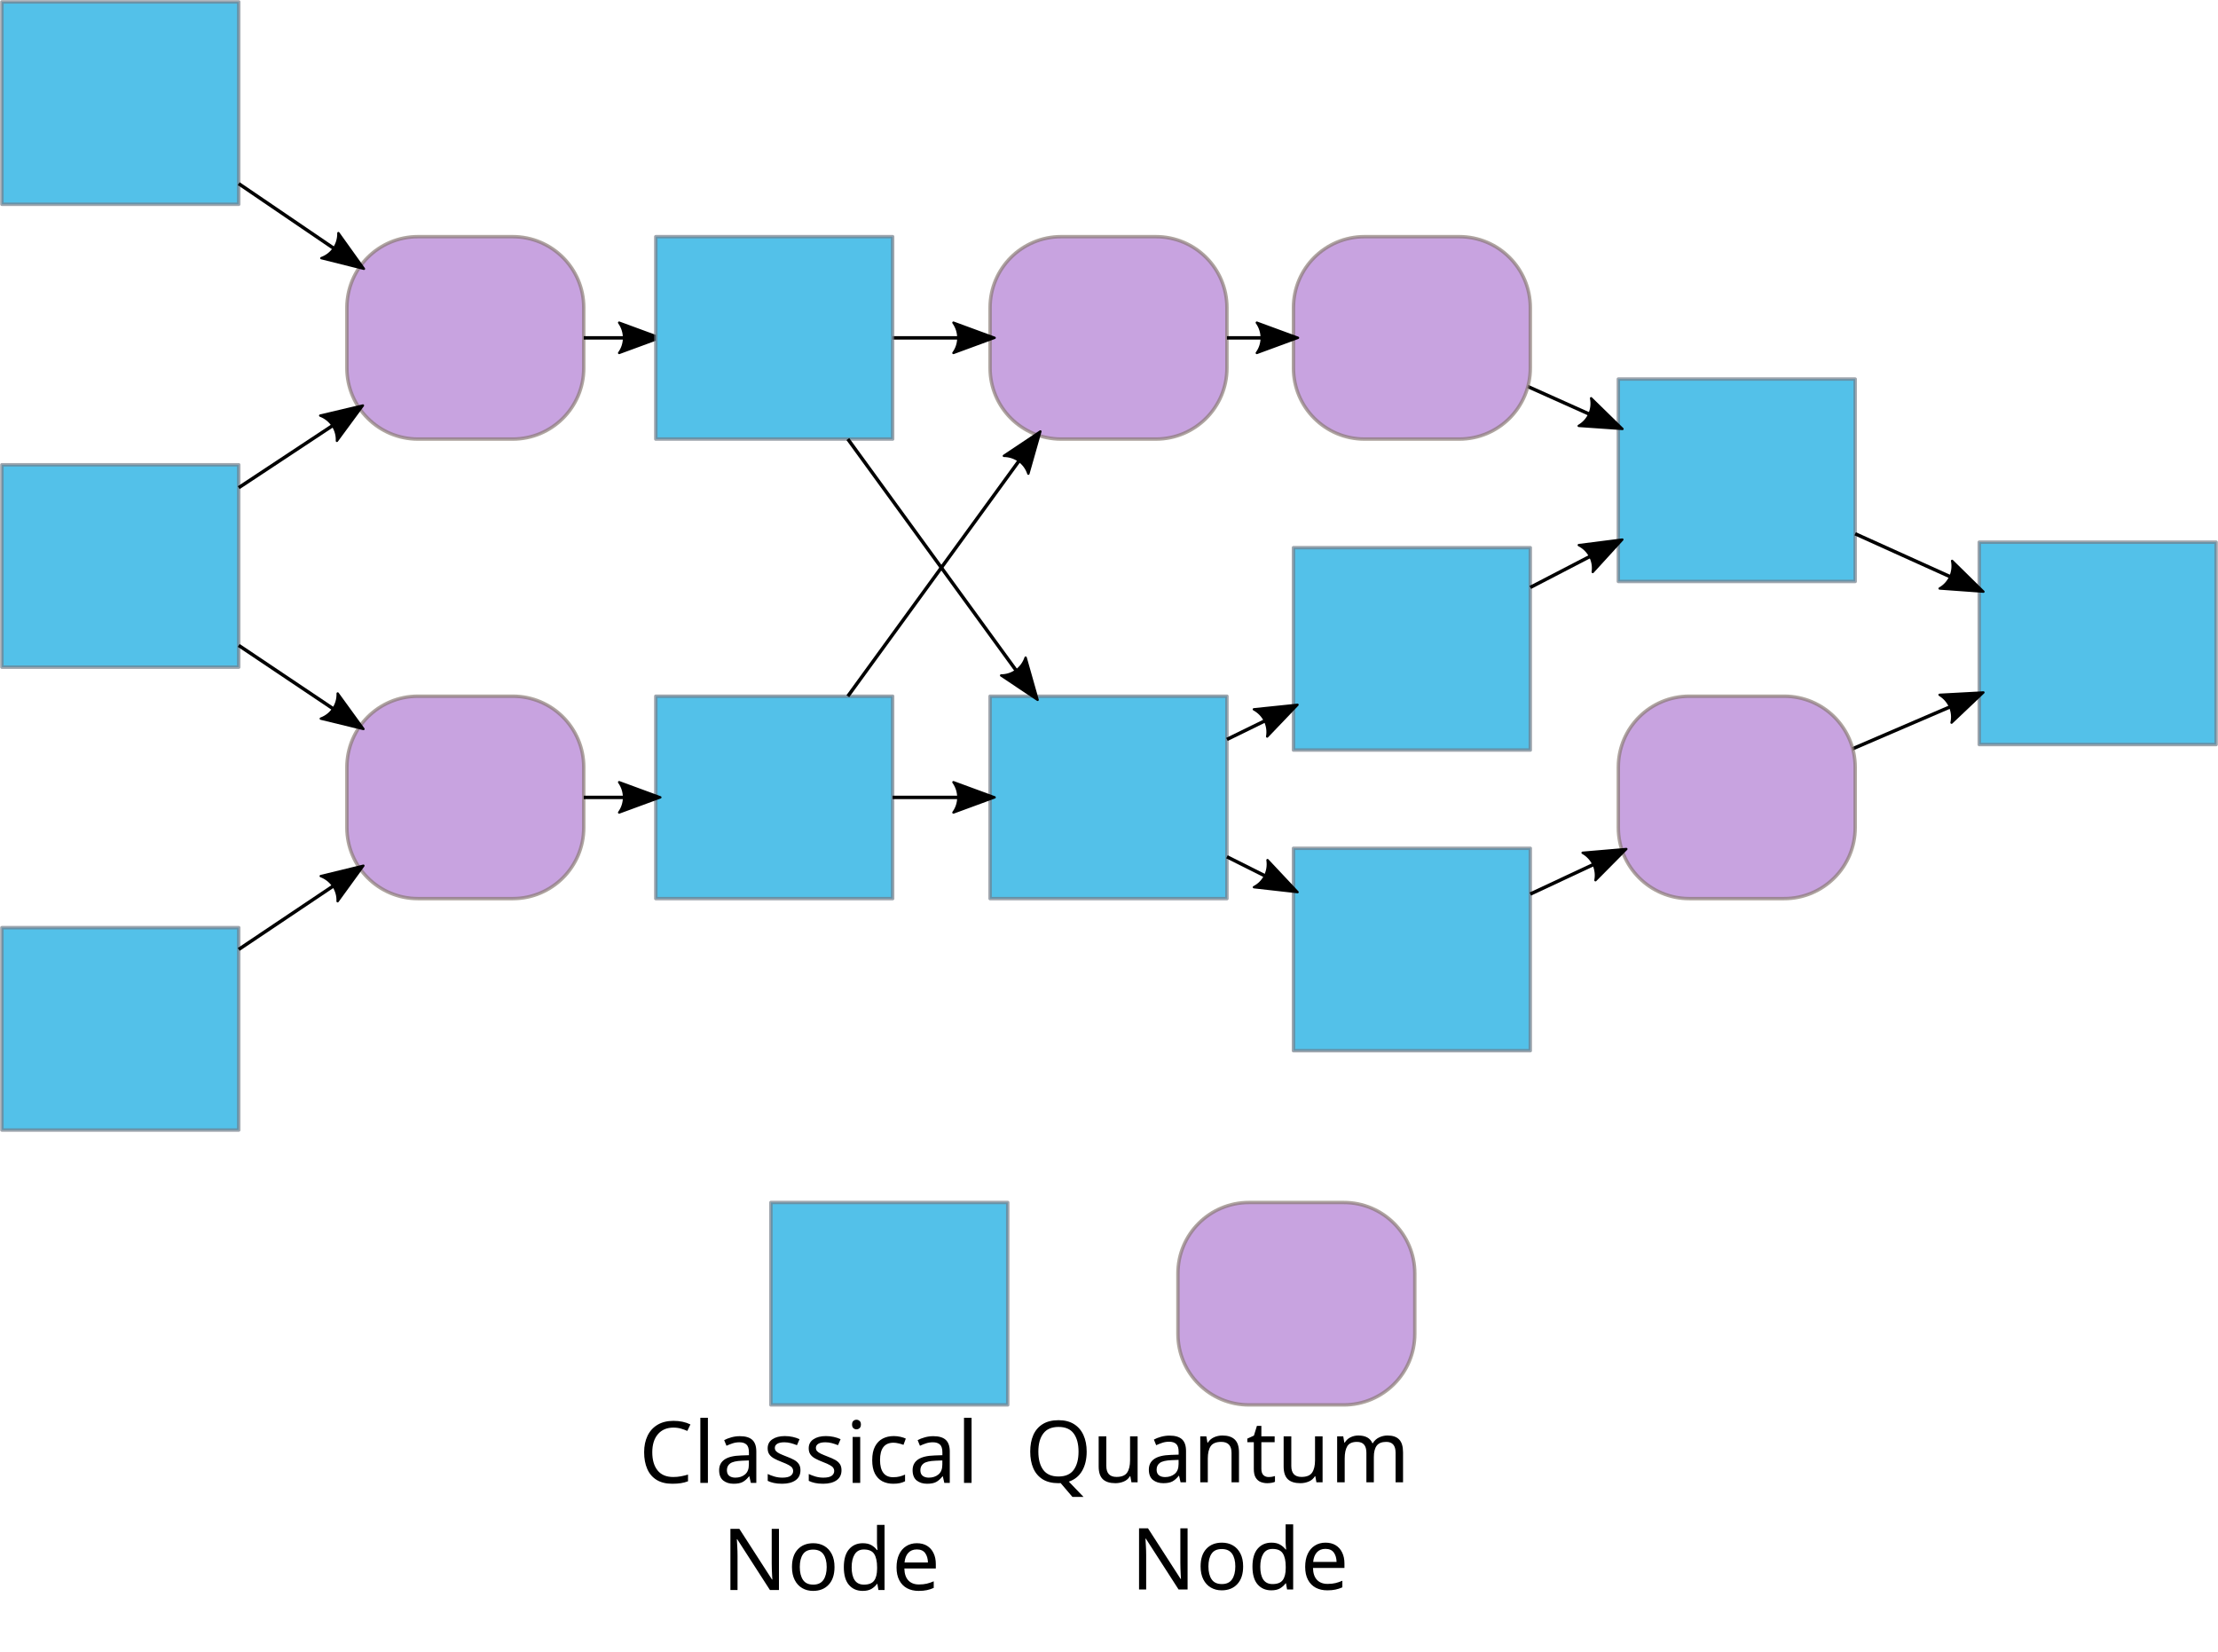
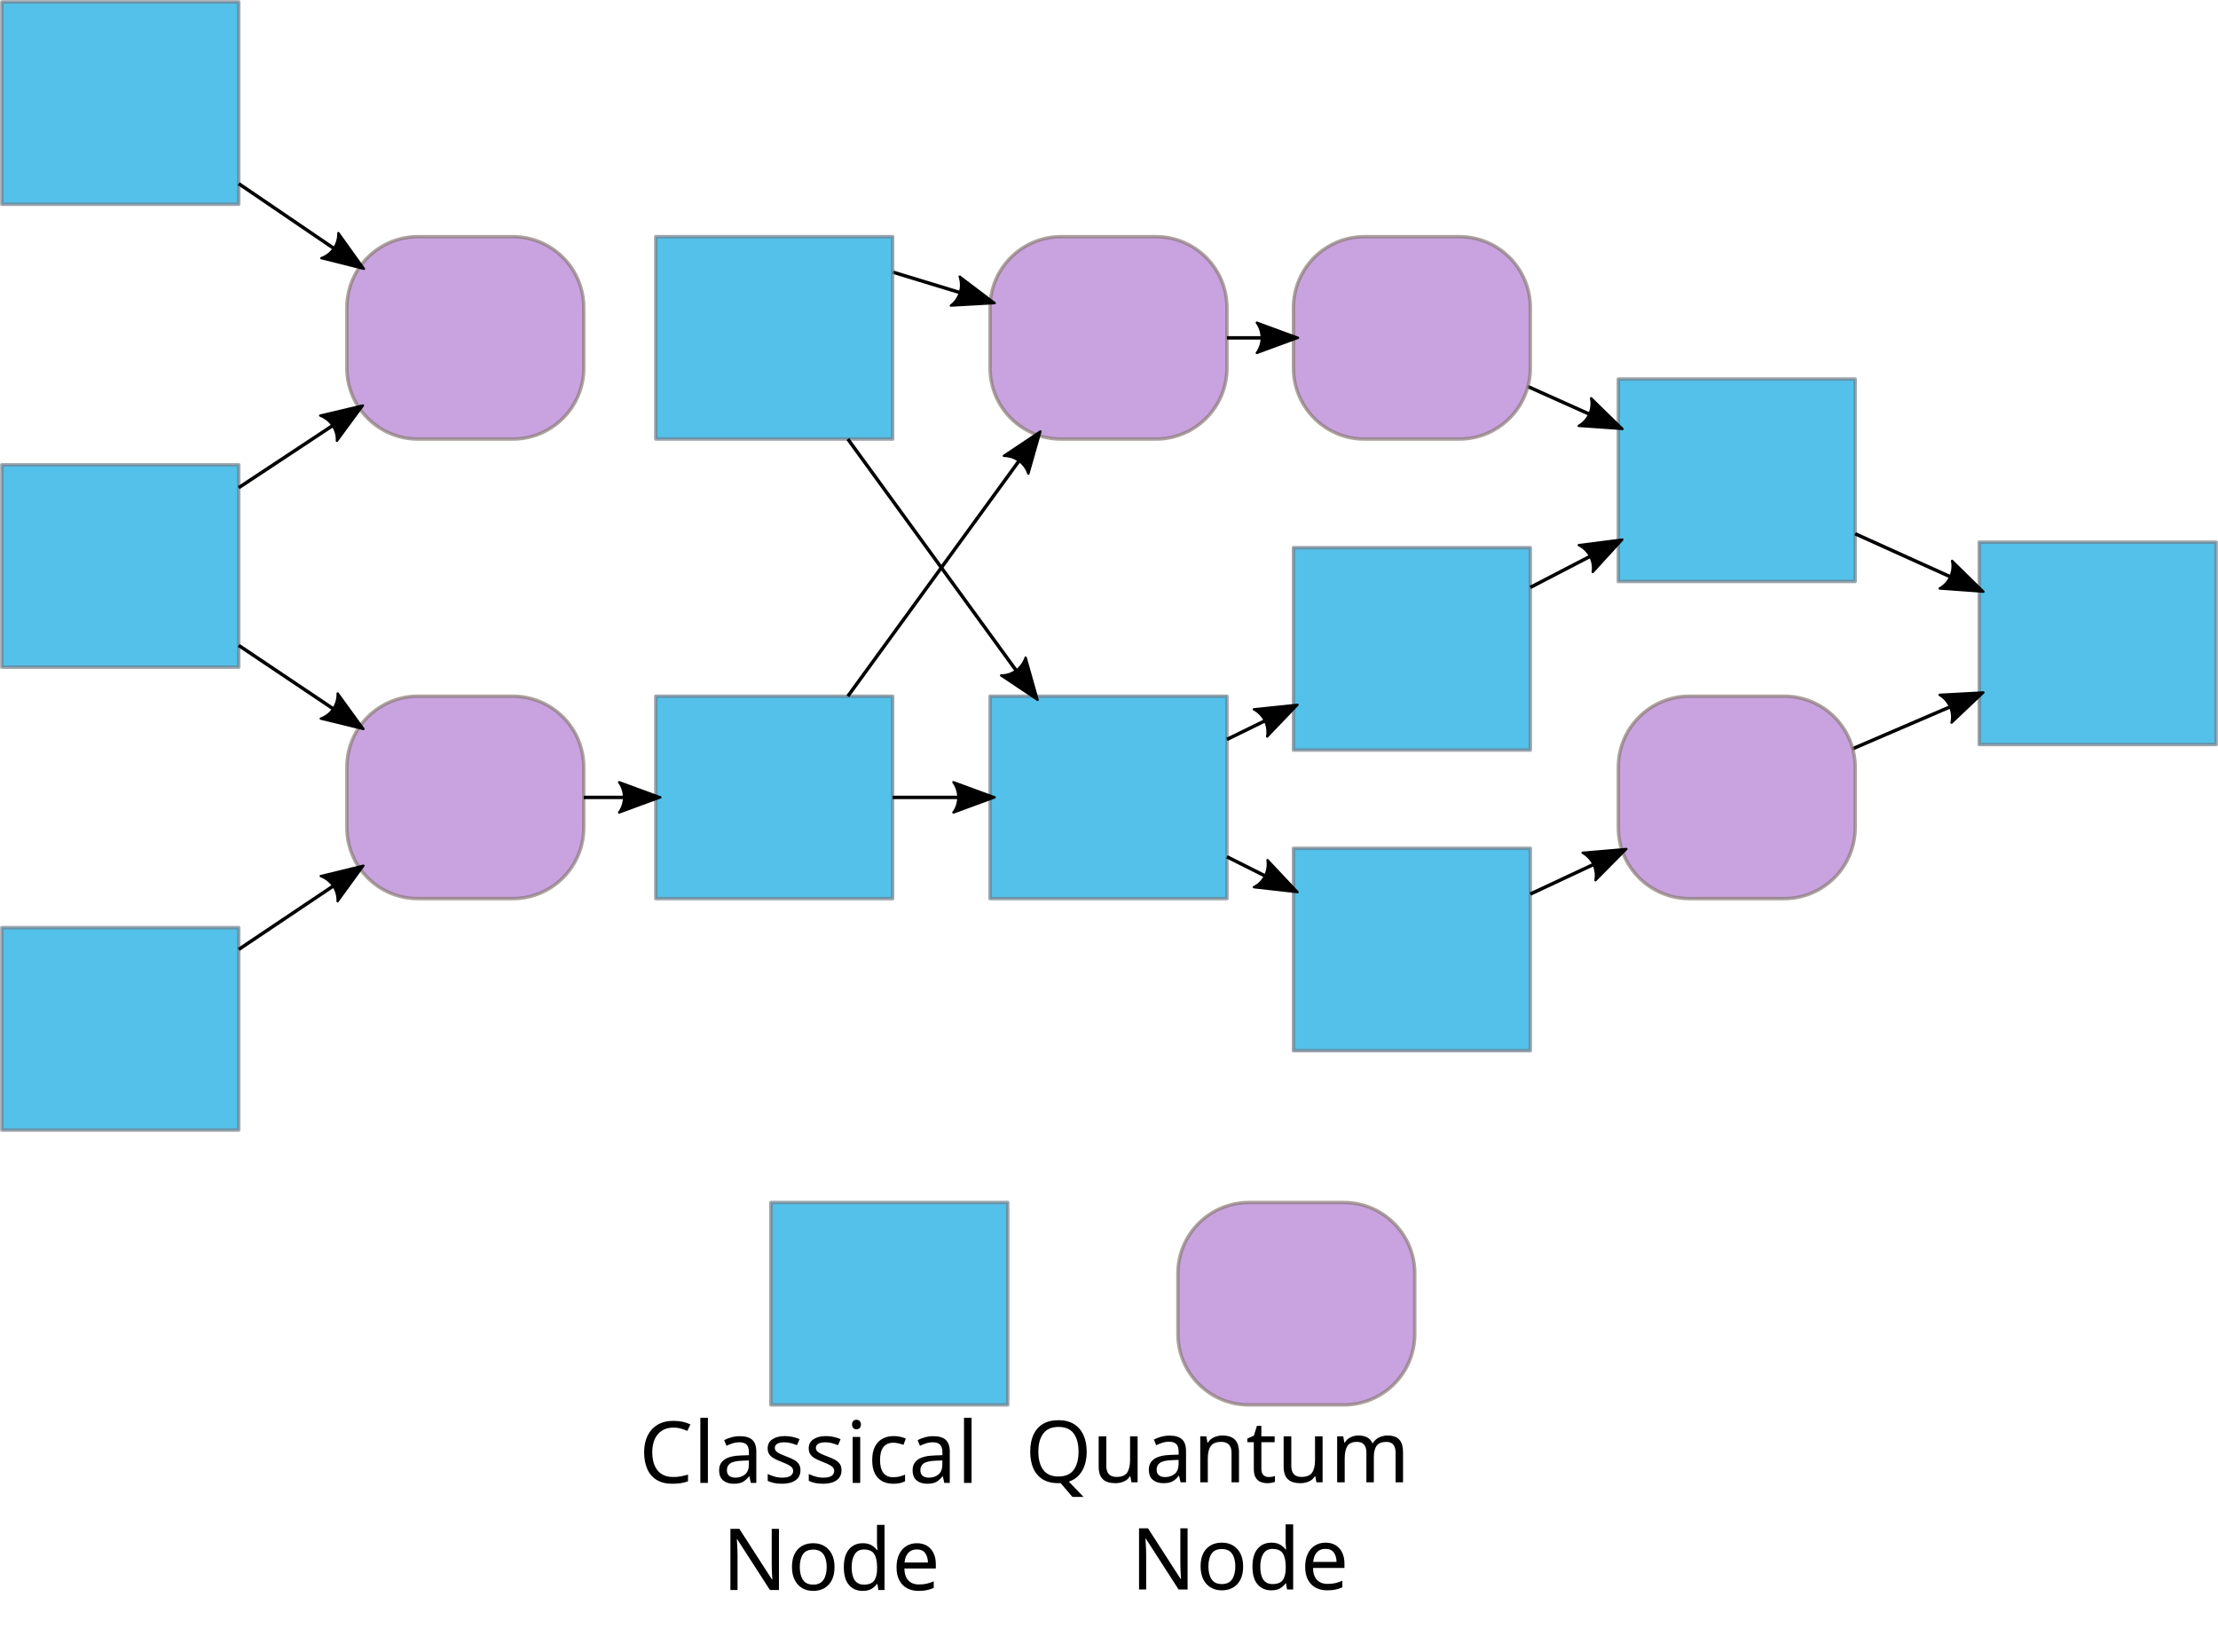
<svg xmlns="http://www.w3.org/2000/svg" width="182.568mm" height="135.941mm" viewBox="0 0 646.893 481.682" id="svg2" version="1.1">
  <defs id="defs4">
    <marker orient="auto" refY="0.0" refX="0.0" id="marker36442" style="overflow:visible;">
      <path id="path36444" style="fill-rule:evenodd;stroke-width:0.625;stroke-linejoin:round;stroke:#000000;stroke-opacity:1;fill:#000000;fill-opacity:1" d="M 8.719,4.034 L -2.207,0.016 L 8.719,-4.002 C 6.973,-1.63 6.983,1.616 8.719,4.034 z " transform="scale(1.1) rotate(180) translate(1,0)" />
    </marker>
    <marker orient="auto" refY="0.0" refX="0.0" id="marker35880" style="overflow:visible;">
      <path id="path35882" style="fill-rule:evenodd;stroke-width:0.625;stroke-linejoin:round;stroke:#000000;stroke-opacity:1;fill:#000000;fill-opacity:1" d="M 8.719,4.034 L -2.207,0.016 L 8.719,-4.002 C 6.973,-1.63 6.983,1.616 8.719,4.034 z " transform="scale(1.1) rotate(180) translate(1,0)" />
    </marker>
    <marker style="overflow:visible;" id="marker35312" refX="0.0" refY="0.0" orient="auto">
      <path transform="scale(1.1) rotate(180) translate(1,0)" d="M 8.719,4.034 L -2.207,0.016 L 8.719,-4.002 C 6.973,-1.63 6.983,1.616 8.719,4.034 z " style="fill-rule:evenodd;stroke-width:0.625;stroke-linejoin:round;stroke:#000000;stroke-opacity:1;fill:#000000;fill-opacity:1" id="path35314" />
    </marker>
    <marker style="overflow:visible;" id="marker34762" refX="0.0" refY="0.0" orient="auto">
      <path transform="scale(1.1) rotate(180) translate(1,0)" d="M 8.719,4.034 L -2.207,0.016 L 8.719,-4.002 C 6.973,-1.63 6.983,1.616 8.719,4.034 z " style="fill-rule:evenodd;stroke-width:0.625;stroke-linejoin:round;stroke:#000000;stroke-opacity:1;fill:#000000;fill-opacity:1" id="path34764" />
    </marker>
    <marker style="overflow:visible;" id="marker34218" refX="0.0" refY="0.0" orient="auto">
      <path transform="scale(1.1) rotate(180) translate(1,0)" d="M 8.719,4.034 L -2.207,0.016 L 8.719,-4.002 C 6.973,-1.63 6.983,1.616 8.719,4.034 z " style="fill-rule:evenodd;stroke-width:0.625;stroke-linejoin:round;stroke:#000000;stroke-opacity:1;fill:#000000;fill-opacity:1" id="path34220" />
    </marker>
    <marker style="overflow:visible;" id="marker33680" refX="0.0" refY="0.0" orient="auto">
      <path transform="scale(1.1) rotate(180) translate(1,0)" d="M 8.719,4.034 L -2.207,0.016 L 8.719,-4.002 C 6.973,-1.63 6.983,1.616 8.719,4.034 z " style="fill-rule:evenodd;stroke-width:0.625;stroke-linejoin:round;stroke:#000000;stroke-opacity:1;fill:#000000;fill-opacity:1" id="path33682" />
    </marker>
    <marker style="overflow:visible;" id="marker33148" refX="0.0" refY="0.0" orient="auto">
      <path transform="scale(1.1) rotate(180) translate(1,0)" d="M 8.719,4.034 L -2.207,0.016 L 8.719,-4.002 C 6.973,-1.63 6.983,1.616 8.719,4.034 z " style="fill-rule:evenodd;stroke-width:0.625;stroke-linejoin:round;stroke:#000000;stroke-opacity:1;fill:#000000;fill-opacity:1" id="path33150" />
    </marker>
    <marker style="overflow:visible;" id="marker32622" refX="0.0" refY="0.0" orient="auto">
      <path transform="scale(1.1) rotate(180) translate(1,0)" d="M 8.719,4.034 L -2.207,0.016 L 8.719,-4.002 C 6.973,-1.63 6.983,1.616 8.719,4.034 z " style="fill-rule:evenodd;stroke-width:0.625;stroke-linejoin:round;stroke:#000000;stroke-opacity:1;fill:#000000;fill-opacity:1" id="path32624" />
    </marker>
    <marker style="overflow:visible;" id="marker32102" refX="0.0" refY="0.0" orient="auto">
      <path transform="scale(1.1) rotate(180) translate(1,0)" d="M 8.719,4.034 L -2.207,0.016 L 8.719,-4.002 C 6.973,-1.63 6.983,1.616 8.719,4.034 z " style="fill-rule:evenodd;stroke-width:0.625;stroke-linejoin:round;stroke:#000000;stroke-opacity:1;fill:#000000;fill-opacity:1" id="path32104" />
    </marker>
    <marker style="overflow:visible;" id="marker31588" refX="0.0" refY="0.0" orient="auto">
      <path transform="scale(1.1) rotate(180) translate(1,0)" d="M 8.719,4.034 L -2.207,0.016 L 8.719,-4.002 C 6.973,-1.63 6.983,1.616 8.719,4.034 z " style="fill-rule:evenodd;stroke-width:0.625;stroke-linejoin:round;stroke:#000000;stroke-opacity:1;fill:#000000;fill-opacity:1" id="path31590" />
    </marker>
    <marker style="overflow:visible;" id="marker31080" refX="0.0" refY="0.0" orient="auto">
      <path transform="scale(1.1) rotate(180) translate(1,0)" d="M 8.719,4.034 L -2.207,0.016 L 8.719,-4.002 C 6.973,-1.63 6.983,1.616 8.719,4.034 z " style="fill-rule:evenodd;stroke-width:0.625;stroke-linejoin:round;stroke:#000000;stroke-opacity:1;fill:#000000;fill-opacity:1" id="path31082" />
    </marker>
    <marker style="overflow:visible;" id="marker30578" refX="0.0" refY="0.0" orient="auto">
      <path transform="scale(1.1) rotate(180) translate(1,0)" d="M 8.719,4.034 L -2.207,0.016 L 8.719,-4.002 C 6.973,-1.63 6.983,1.616 8.719,4.034 z " style="fill-rule:evenodd;stroke-width:0.625;stroke-linejoin:round;stroke:#000000;stroke-opacity:1;fill:#000000;fill-opacity:1" id="path30580" />
    </marker>
    <marker style="overflow:visible;" id="marker30568" refX="0.0" refY="0.0" orient="auto">
      <path transform="scale(1.1) rotate(180) translate(1,0)" d="M 8.719,4.034 L -2.207,0.016 L 8.719,-4.002 C 6.973,-1.63 6.983,1.616 8.719,4.034 z " style="fill-rule:evenodd;stroke-width:0.625;stroke-linejoin:round;stroke:#000000;stroke-opacity:1;fill:#000000;fill-opacity:1" id="path30570" />
    </marker>
    <marker style="overflow:visible;" id="marker30072" refX="0.0" refY="0.0" orient="auto">
      <path transform="scale(1.1) rotate(180) translate(1,0)" d="M 8.719,4.034 L -2.207,0.016 L 8.719,-4.002 C 6.973,-1.63 6.983,1.616 8.719,4.034 z " style="fill-rule:evenodd;stroke-width:0.625;stroke-linejoin:round;stroke:#000000;stroke-opacity:1;fill:#000000;fill-opacity:1" id="path30074" />
    </marker>
    <marker style="overflow:visible;" id="marker29582" refX="0.0" refY="0.0" orient="auto">
      <path transform="scale(1.1) rotate(180) translate(1,0)" d="M 8.719,4.034 L -2.207,0.016 L 8.719,-4.002 C 6.973,-1.63 6.983,1.616 8.719,4.034 z " style="fill-rule:evenodd;stroke-width:0.625;stroke-linejoin:round;stroke:#000000;stroke-opacity:1;fill:#000000;fill-opacity:1" id="path29584" />
    </marker>
    <marker style="overflow:visible;" id="marker29572" refX="0.0" refY="0.0" orient="auto">
      <path transform="scale(1.1) rotate(180) translate(1,0)" d="M 8.719,4.034 L -2.207,0.016 L 8.719,-4.002 C 6.973,-1.63 6.983,1.616 8.719,4.034 z " style="fill-rule:evenodd;stroke-width:0.625;stroke-linejoin:round;stroke:#000000;stroke-opacity:1;fill:#000000;fill-opacity:1" id="path29574" />
    </marker>
    <marker orient="auto" refY="0.0" refX="0.0" id="Arrow2Lend" style="overflow:visible;">
      <path id="path4421" style="fill-rule:evenodd;stroke-width:0.625;stroke-linejoin:round;stroke:#000000;stroke-opacity:1;fill:#000000;fill-opacity:1" d="M 8.719,4.034 L -2.207,0.016 L 8.719,-4.002 C 6.973,-1.63 6.983,1.616 8.719,4.034 z " transform="scale(1.1) rotate(180) translate(1,0)" />
    </marker>
    <marker orient="auto" refY="0" refX="0" id="marker28072" style="overflow:visible">
      <path id="path28074" d="M 0,0 5,-5 -12.5,0 5,5 0,0 Z" style="fill:#000000;fill-opacity:1;fill-rule:evenodd;stroke:#000000;stroke-width:1pt;stroke-opacity:1" transform="matrix(-0.4,0,0,-0.4,-4,0)" />
    </marker>
    <marker orient="auto" refY="0" refX="0" id="marker27546" style="overflow:visible">
      <path id="path27548" d="M 0,0 5,-5 -12.5,0 5,5 0,0 Z" style="fill:#000000;fill-opacity:1;fill-rule:evenodd;stroke:#000000;stroke-width:1pt;stroke-opacity:1" transform="matrix(-0.4,0,0,-0.4,-4,0)" />
    </marker>
    <marker orient="auto" refY="0" refX="0" id="marker27074" style="overflow:visible">
      <path id="path27076" d="M 0,0 5,-5 -12.5,0 5,5 0,0 Z" style="fill:#000000;fill-opacity:1;fill-rule:evenodd;stroke:#000000;stroke-width:1pt;stroke-opacity:1" transform="matrix(-0.4,0,0,-0.4,-4,0)" />
    </marker>
    <marker orient="auto" refY="0" refX="0" id="marker26608" style="overflow:visible">
      <path id="path26610" d="M 0,0 5,-5 -12.5,0 5,5 0,0 Z" style="fill:#000000;fill-opacity:1;fill-rule:evenodd;stroke:#000000;stroke-width:1pt;stroke-opacity:1" transform="matrix(-0.4,0,0,-0.4,-4,0)" />
    </marker>
    <marker orient="auto" refY="0" refX="0" id="marker26148" style="overflow:visible">
      <path id="path26150" d="M 0,0 5,-5 -12.5,0 5,5 0,0 Z" style="fill:#000000;fill-opacity:1;fill-rule:evenodd;stroke:#000000;stroke-width:1pt;stroke-opacity:1" transform="matrix(-0.4,0,0,-0.4,-4,0)" />
    </marker>
    <marker orient="auto" refY="0" refX="0" id="marker25694" style="overflow:visible">
      <path id="path25696" d="M 0,0 5,-5 -12.5,0 5,5 0,0 Z" style="fill:#000000;fill-opacity:1;fill-rule:evenodd;stroke:#000000;stroke-width:1pt;stroke-opacity:1" transform="matrix(-0.4,0,0,-0.4,-4,0)" />
    </marker>
    <marker orient="auto" refY="0" refX="0" id="marker25246" style="overflow:visible">
      <path id="path25248" d="M 0,0 5,-5 -12.5,0 5,5 0,0 Z" style="fill:#000000;fill-opacity:1;fill-rule:evenodd;stroke:#000000;stroke-width:1pt;stroke-opacity:1" transform="matrix(-0.4,0,0,-0.4,-4,0)" />
    </marker>
    <marker orient="auto" refY="0" refX="0" id="marker24804" style="overflow:visible">
      <path id="path24806" d="M 0,0 5,-5 -12.5,0 5,5 0,0 Z" style="fill:#000000;fill-opacity:1;fill-rule:evenodd;stroke:#000000;stroke-width:1pt;stroke-opacity:1" transform="matrix(-0.4,0,0,-0.4,-4,0)" />
    </marker>
    <marker orient="auto" refY="0" refX="0" id="marker24368" style="overflow:visible">
      <path id="path24370" d="M 0,0 5,-5 -12.5,0 5,5 0,0 Z" style="fill:#000000;fill-opacity:1;fill-rule:evenodd;stroke:#000000;stroke-width:1pt;stroke-opacity:1" transform="matrix(-0.4,0,0,-0.4,-4,0)" />
    </marker>
    <marker orient="auto" refY="0" refX="0" id="marker23938" style="overflow:visible">
      <path id="path23940" d="M 0,0 5,-5 -12.5,0 5,5 0,0 Z" style="fill:#000000;fill-opacity:1;fill-rule:evenodd;stroke:#000000;stroke-width:1pt;stroke-opacity:1" transform="matrix(-0.4,0,0,-0.4,-4,0)" />
    </marker>
    <marker orient="auto" refY="0" refX="0" id="marker23514" style="overflow:visible">
      <path id="path23516" d="M 0,0 5,-5 -12.5,0 5,5 0,0 Z" style="fill:#000000;fill-opacity:1;fill-rule:evenodd;stroke:#000000;stroke-width:1pt;stroke-opacity:1" transform="matrix(-0.4,0,0,-0.4,-4,0)" />
    </marker>
    <marker orient="auto" refY="0" refX="0" id="marker19608" style="overflow:visible">
      <path id="path19610" d="M 0,0 5,-5 -12.5,0 5,5 0,0 Z" style="fill:#000000;fill-opacity:1;fill-rule:evenodd;stroke:#000000;stroke-width:1pt;stroke-opacity:1" transform="matrix(-0.4,0,0,-0.4,-4,0)" />
    </marker>
    <marker style="overflow:visible" id="marker18782" refX="0" refY="0" orient="auto">
      <path transform="matrix(-0.4,0,0,-0.4,-4,0)" style="fill:#000000;fill-opacity:1;fill-rule:evenodd;stroke:#000000;stroke-width:1pt;stroke-opacity:1" d="M 0,0 5,-5 -12.5,0 5,5 0,0 Z" id="path18784" />
    </marker>
    <marker style="overflow:visible" id="marker18388" refX="0" refY="0" orient="auto">
      <path transform="matrix(-0.4,0,0,-0.4,-4,0)" style="fill:#000000;fill-opacity:1;fill-rule:evenodd;stroke:#000000;stroke-width:1pt;stroke-opacity:1" d="M 0,0 5,-5 -12.5,0 5,5 0,0 Z" id="path18390" />
    </marker>
    <marker style="overflow:visible" id="marker18000" refX="0" refY="0" orient="auto">
      <path transform="matrix(-0.4,0,0,-0.4,-4,0)" style="fill:#000000;fill-opacity:1;fill-rule:evenodd;stroke:#000000;stroke-width:1pt;stroke-opacity:1" d="M 0,0 5,-5 -12.5,0 5,5 0,0 Z" id="path18002" />
    </marker>
    <marker style="overflow:visible" id="marker17618" refX="0" refY="0" orient="auto">
      <path transform="matrix(-0.4,0,0,-0.4,-4,0)" style="fill:#000000;fill-opacity:1;fill-rule:evenodd;stroke:#000000;stroke-width:1pt;stroke-opacity:1" d="M 0,0 5,-5 -12.5,0 5,5 0,0 Z" id="path17620" />
    </marker>
    <marker style="overflow:visible" id="marker17242" refX="0" refY="0" orient="auto">
      <path transform="matrix(-0.4,0,0,-0.4,-4,0)" style="fill:#000000;fill-opacity:1;fill-rule:evenodd;stroke:#000000;stroke-width:1pt;stroke-opacity:1" d="M 0,0 5,-5 -12.5,0 5,5 0,0 Z" id="path17244" />
    </marker>
    <marker style="overflow:visible" id="marker16872" refX="0" refY="0" orient="auto">
      <path transform="matrix(-0.4,0,0,-0.4,-4,0)" style="fill:#000000;fill-opacity:1;fill-rule:evenodd;stroke:#000000;stroke-width:1pt;stroke-opacity:1" d="M 0,0 5,-5 -12.5,0 5,5 0,0 Z" id="path16874" />
    </marker>
    <marker style="overflow:visible" id="marker16508" refX="0" refY="0" orient="auto">
      <path transform="matrix(-0.4,0,0,-0.4,-4,0)" style="fill:#000000;fill-opacity:1;fill-rule:evenodd;stroke:#000000;stroke-width:1pt;stroke-opacity:1" d="M 0,0 5,-5 -12.5,0 5,5 0,0 Z" id="path16510" />
    </marker>
    <marker style="overflow:visible" id="marker16150" refX="0" refY="0" orient="auto">
      <path transform="matrix(-0.4,0,0,-0.4,-4,0)" style="fill:#000000;fill-opacity:1;fill-rule:evenodd;stroke:#000000;stroke-width:1pt;stroke-opacity:1" d="M 0,0 5,-5 -12.5,0 5,5 0,0 Z" id="path16152" />
    </marker>
    <marker style="overflow:visible" id="marker15798" refX="0" refY="0" orient="auto">
      <path transform="matrix(-0.4,0,0,-0.4,-4,0)" style="fill:#000000;fill-opacity:1;fill-rule:evenodd;stroke:#000000;stroke-width:1pt;stroke-opacity:1" d="M 0,0 5,-5 -12.5,0 5,5 0,0 Z" id="path15800" />
    </marker>
    <marker style="overflow:visible" id="marker15452" refX="0" refY="0" orient="auto">
      <path transform="matrix(-0.4,0,0,-0.4,-4,0)" style="fill:#000000;fill-opacity:1;fill-rule:evenodd;stroke:#000000;stroke-width:1pt;stroke-opacity:1" d="M 0,0 5,-5 -12.5,0 5,5 0,0 Z" id="path15454" />
    </marker>
    <marker style="overflow:visible" id="marker15112" refX="0" refY="0" orient="auto">
      <path transform="matrix(-0.4,0,0,-0.4,-4,0)" style="fill:#000000;fill-opacity:1;fill-rule:evenodd;stroke:#000000;stroke-width:1pt;stroke-opacity:1" d="M 0,0 5,-5 -12.5,0 5,5 0,0 Z" id="path15114" />
    </marker>
    <marker style="overflow:visible" id="marker14778" refX="0" refY="0" orient="auto">
      <path transform="matrix(-0.4,0,0,-0.4,-4,0)" style="fill:#000000;fill-opacity:1;fill-rule:evenodd;stroke:#000000;stroke-width:1pt;stroke-opacity:1" d="M 0,0 5,-5 -12.5,0 5,5 0,0 Z" id="path14780" />
    </marker>
    <marker style="overflow:visible" id="marker14450" refX="0" refY="0" orient="auto">
      <path transform="matrix(-0.4,0,0,-0.4,-4,0)" style="fill:#000000;fill-opacity:1;fill-rule:evenodd;stroke:#000000;stroke-width:1pt;stroke-opacity:1" d="M 0,0 5,-5 -12.5,0 5,5 0,0 Z" id="path14452" />
    </marker>
    <marker style="overflow:visible" id="marker14128" refX="0" refY="0" orient="auto">
      <path transform="matrix(-0.4,0,0,-0.4,-4,0)" style="fill:#000000;fill-opacity:1;fill-rule:evenodd;stroke:#000000;stroke-width:1pt;stroke-opacity:1" d="M 0,0 5,-5 -12.5,0 5,5 0,0 Z" id="path14130" />
    </marker>
    <marker style="overflow:visible" id="marker13812" refX="0" refY="0" orient="auto">
      <path transform="matrix(-0.4,0,0,-0.4,-4,0)" style="fill:#000000;fill-opacity:1;fill-rule:evenodd;stroke:#000000;stroke-width:1pt;stroke-opacity:1" d="M 0,0 5,-5 -12.5,0 5,5 0,0 Z" id="path13814" />
    </marker>
    <marker style="overflow:visible" id="marker13802" refX="0" refY="0" orient="auto">
      <path transform="matrix(-0.4,0,0,-0.4,-4,0)" style="fill:#000000;fill-opacity:1;fill-rule:evenodd;stroke:#000000;stroke-width:1pt;stroke-opacity:1" d="M 0,0 5,-5 -12.5,0 5,5 0,0 Z" id="path13804" />
    </marker>
    <marker style="overflow:visible" id="marker13178" refX="0" refY="0" orient="auto">
      <path transform="matrix(-1.1,0,0,-1.1,-1.1,0)" d="M 8.719,4.034 -2.207,0.016 8.719,-4.002 c -1.745,2.372 -1.735,5.617 -6e-7,8.035 z" style="fill:#000000;fill-opacity:1;fill-rule:evenodd;stroke:#000000;stroke-width:0.625;stroke-linejoin:round;stroke-opacity:1" id="path13180" />
    </marker>
    <marker style="overflow:visible" id="marker12880" refX="0" refY="0" orient="auto">
      <path transform="matrix(-1.1,0,0,-1.1,-1.1,0)" d="M 8.719,4.034 -2.207,0.016 8.719,-4.002 c -1.745,2.372 -1.735,5.617 -6e-7,8.035 z" style="fill:#000000;fill-opacity:1;fill-rule:evenodd;stroke:#000000;stroke-width:0.625;stroke-linejoin:round;stroke-opacity:1" id="path12882" />
    </marker>
    <marker style="overflow:visible" id="marker12588" refX="0" refY="0" orient="auto">
      <path transform="matrix(-1.1,0,0,-1.1,-1.1,0)" d="M 8.719,4.034 -2.207,0.016 8.719,-4.002 c -1.745,2.372 -1.735,5.617 -6e-7,8.035 z" style="fill:#000000;fill-opacity:1;fill-rule:evenodd;stroke:#000000;stroke-width:0.625;stroke-linejoin:round;stroke-opacity:1" id="path12590" />
    </marker>
    <marker style="overflow:visible" id="marker12302" refX="0" refY="0" orient="auto">
      <path transform="matrix(-1.1,0,0,-1.1,-1.1,0)" d="M 8.719,4.034 -2.207,0.016 8.719,-4.002 c -1.745,2.372 -1.735,5.617 -6e-7,8.035 z" style="fill:#000000;fill-opacity:1;fill-rule:evenodd;stroke:#000000;stroke-width:0.625;stroke-linejoin:round;stroke-opacity:1" id="path12304" />
    </marker>
    <marker style="overflow:visible" id="marker12022" refX="0" refY="0" orient="auto">
      <path transform="matrix(-1.1,0,0,-1.1,-1.1,0)" d="M 8.719,4.034 -2.207,0.016 8.719,-4.002 c -1.745,2.372 -1.735,5.617 -6e-7,8.035 z" style="fill:#000000;fill-opacity:1;fill-rule:evenodd;stroke:#000000;stroke-width:0.625;stroke-linejoin:round;stroke-opacity:1" id="path12024" />
    </marker>
    <marker style="overflow:visible" id="marker11748" refX="0" refY="0" orient="auto">
      <path transform="matrix(-1.1,0,0,-1.1,-1.1,0)" d="M 8.719,4.034 -2.207,0.016 8.719,-4.002 c -1.745,2.372 -1.735,5.617 -6e-7,8.035 z" style="fill:#000000;fill-opacity:1;fill-rule:evenodd;stroke:#000000;stroke-width:0.625;stroke-linejoin:round;stroke-opacity:1" id="path11750" />
    </marker>
    <marker style="overflow:visible" id="marker11480" refX="0" refY="0" orient="auto">
      <path transform="matrix(-1.1,0,0,-1.1,-1.1,0)" d="M 8.719,4.034 -2.207,0.016 8.719,-4.002 c -1.745,2.372 -1.735,5.617 -6e-7,8.035 z" style="fill:#000000;fill-opacity:1;fill-rule:evenodd;stroke:#000000;stroke-width:0.625;stroke-linejoin:round;stroke-opacity:1" id="path11482" />
    </marker>
    <marker style="overflow:visible" id="marker11218" refX="0" refY="0" orient="auto">
      <path transform="matrix(-1.1,0,0,-1.1,-1.1,0)" d="M 8.719,4.034 -2.207,0.016 8.719,-4.002 c -1.745,2.372 -1.735,5.617 -6e-7,8.035 z" style="fill:#000000;fill-opacity:1;fill-rule:evenodd;stroke:#000000;stroke-width:0.625;stroke-linejoin:round;stroke-opacity:1" id="path11220" />
    </marker>
    <marker style="overflow:visible" id="marker10962" refX="0" refY="0" orient="auto">
      <path transform="matrix(-1.1,0,0,-1.1,-1.1,0)" d="M 8.719,4.034 -2.207,0.016 8.719,-4.002 c -1.745,2.372 -1.735,5.617 -6e-7,8.035 z" style="fill:#000000;fill-opacity:1;fill-rule:evenodd;stroke:#000000;stroke-width:0.625;stroke-linejoin:round;stroke-opacity:1" id="path10964" />
    </marker>
    <marker style="overflow:visible" id="marker10712" refX="0" refY="0" orient="auto">
      <path transform="matrix(-1.1,0,0,-1.1,-1.1,0)" d="M 8.719,4.034 -2.207,0.016 8.719,-4.002 c -1.745,2.372 -1.735,5.617 -6e-7,8.035 z" style="fill:#000000;fill-opacity:1;fill-rule:evenodd;stroke:#000000;stroke-width:0.625;stroke-linejoin:round;stroke-opacity:1" id="path10714" />
    </marker>
    <marker style="overflow:visible" id="marker10468" refX="0" refY="0" orient="auto">
      <path transform="matrix(-1.1,0,0,-1.1,-1.1,0)" d="M 8.719,4.034 -2.207,0.016 8.719,-4.002 c -1.745,2.372 -1.735,5.617 -6e-7,8.035 z" style="fill:#000000;fill-opacity:1;fill-rule:evenodd;stroke:#000000;stroke-width:0.625;stroke-linejoin:round;stroke-opacity:1" id="path10470" />
    </marker>
    <marker style="overflow:visible" id="marker10230" refX="0" refY="0" orient="auto">
      <path transform="matrix(-1.1,0,0,-1.1,-1.1,0)" d="M 8.719,4.034 -2.207,0.016 8.719,-4.002 c -1.745,2.372 -1.735,5.617 -6e-7,8.035 z" style="fill:#000000;fill-opacity:1;fill-rule:evenodd;stroke:#000000;stroke-width:0.625;stroke-linejoin:round;stroke-opacity:1" id="path10232" />
    </marker>
    <marker style="overflow:visible" id="marker9998" refX="0" refY="0" orient="auto">
      <path transform="matrix(-1.1,0,0,-1.1,-1.1,0)" d="M 8.719,4.034 -2.207,0.016 8.719,-4.002 c -1.745,2.372 -1.735,5.617 -6e-7,8.035 z" style="fill:#000000;fill-opacity:1;fill-rule:evenodd;stroke:#000000;stroke-width:0.625;stroke-linejoin:round;stroke-opacity:1" id="path10000" />
    </marker>
    <marker style="overflow:visible" id="marker9772" refX="0" refY="0" orient="auto">
      <path transform="matrix(-1.1,0,0,-1.1,-1.1,0)" d="M 8.719,4.034 -2.207,0.016 8.719,-4.002 c -1.745,2.372 -1.735,5.617 -6e-7,8.035 z" style="fill:#000000;fill-opacity:1;fill-rule:evenodd;stroke:#000000;stroke-width:0.625;stroke-linejoin:round;stroke-opacity:1" id="path9774" />
    </marker>
    <marker style="overflow:visible" id="marker9552" refX="0" refY="0" orient="auto">
      <path transform="matrix(-1.1,0,0,-1.1,-1.1,0)" d="M 8.719,4.034 -2.207,0.016 8.719,-4.002 c -1.745,2.372 -1.735,5.617 -6e-7,8.035 z" style="fill:#000000;fill-opacity:1;fill-rule:evenodd;stroke:#000000;stroke-width:0.625;stroke-linejoin:round;stroke-opacity:1" id="path9554" />
    </marker>
    <marker style="overflow:visible" id="marker9338" refX="0" refY="0" orient="auto">
      <path transform="matrix(-1.1,0,0,-1.1,-1.1,0)" d="M 8.719,4.034 -2.207,0.016 8.719,-4.002 c -1.745,2.372 -1.735,5.617 -6e-7,8.035 z" style="fill:#000000;fill-opacity:1;fill-rule:evenodd;stroke:#000000;stroke-width:0.625;stroke-linejoin:round;stroke-opacity:1" id="path9340" />
    </marker>
    <marker style="overflow:visible" id="marker9328" refX="0" refY="0" orient="auto">
      <path transform="matrix(-1.1,0,0,-1.1,-1.1,0)" d="M 8.719,4.034 -2.207,0.016 8.719,-4.002 c -1.745,2.372 -1.735,5.617 -6e-7,8.035 z" style="fill:#000000;fill-opacity:1;fill-rule:evenodd;stroke:#000000;stroke-width:0.625;stroke-linejoin:round;stroke-opacity:1" id="path9330" />
    </marker>
    <marker orient="auto" refY="0" refX="0" id="marker8908" style="overflow:visible">
      <path id="path8910" d="m 5.77,0 -8.65,5 0,-10 8.65,5 z" style="fill:#000000;fill-opacity:1;fill-rule:evenodd;stroke:#000000;stroke-width:1pt;stroke-opacity:1" transform="scale(0.8,0.8)" />
    </marker>
    <marker orient="auto" refY="0" refX="0" id="marker8712" style="overflow:visible">
      <path id="path8714" d="m 5.77,0 -8.65,5 0,-10 8.65,5 z" style="fill:#000000;fill-opacity:1;fill-rule:evenodd;stroke:#000000;stroke-width:1pt;stroke-opacity:1" transform="scale(0.8,0.8)" />
    </marker>
    <marker orient="auto" refY="0" refX="0" id="marker8522" style="overflow:visible">
      <path id="path8524" d="m 5.77,0 -8.65,5 0,-10 8.65,5 z" style="fill:#000000;fill-opacity:1;fill-rule:evenodd;stroke:#000000;stroke-width:1pt;stroke-opacity:1" transform="scale(0.8,0.8)" />
    </marker>
    <marker orient="auto" refY="0" refX="0" id="marker8338" style="overflow:visible">
      <path id="path8340" d="m 5.77,0 -8.65,5 0,-10 8.65,5 z" style="fill:#000000;fill-opacity:1;fill-rule:evenodd;stroke:#000000;stroke-width:1pt;stroke-opacity:1" transform="scale(0.8,0.8)" />
    </marker>
    <marker orient="auto" refY="0" refX="0" id="marker8160" style="overflow:visible">
      <path id="path8162" d="m 5.77,0 -8.65,5 0,-10 8.65,5 z" style="fill:#000000;fill-opacity:1;fill-rule:evenodd;stroke:#000000;stroke-width:1pt;stroke-opacity:1" transform="scale(0.8,0.8)" />
    </marker>
    <marker orient="auto" refY="0" refX="0" id="marker7988" style="overflow:visible">
      <path id="path7990" d="m 5.77,0 -8.65,5 0,-10 8.65,5 z" style="fill:#000000;fill-opacity:1;fill-rule:evenodd;stroke:#000000;stroke-width:1pt;stroke-opacity:1" transform="scale(0.8,0.8)" />
    </marker>
    <marker orient="auto" refY="0" refX="0" id="marker7822" style="overflow:visible">
      <path id="path7824" d="m 5.77,0 -8.65,5 0,-10 8.65,5 z" style="fill:#000000;fill-opacity:1;fill-rule:evenodd;stroke:#000000;stroke-width:1pt;stroke-opacity:1" transform="scale(0.8,0.8)" />
    </marker>
    <marker orient="auto" refY="0" refX="0" id="marker7662" style="overflow:visible">
      <path id="path7664" d="m 5.77,0 -8.65,5 0,-10 8.65,5 z" style="fill:#000000;fill-opacity:1;fill-rule:evenodd;stroke:#000000;stroke-width:1pt;stroke-opacity:1" transform="scale(0.8,0.8)" />
    </marker>
    <marker orient="auto" refY="0" refX="0" id="marker7508" style="overflow:visible">
      <path id="path7510" d="m 5.77,0 -8.65,5 0,-10 8.65,5 z" style="fill:#000000;fill-opacity:1;fill-rule:evenodd;stroke:#000000;stroke-width:1pt;stroke-opacity:1" transform="scale(0.8,0.8)" />
    </marker>
    <marker orient="auto" refY="0" refX="0" id="marker7360" style="overflow:visible">
      <path id="path7362" d="m 5.77,0 -8.65,5 0,-10 8.65,5 z" style="fill:#000000;fill-opacity:1;fill-rule:evenodd;stroke:#000000;stroke-width:1pt;stroke-opacity:1" transform="scale(0.8,0.8)" />
    </marker>
    <marker orient="auto" refY="0" refX="0" id="marker7218" style="overflow:visible">
      <path id="path7220" d="m 5.77,0 -8.65,5 0,-10 8.65,5 z" style="fill:#000000;fill-opacity:1;fill-rule:evenodd;stroke:#000000;stroke-width:1pt;stroke-opacity:1" transform="scale(0.8,0.8)" />
    </marker>
    <marker orient="auto" refY="0" refX="0" id="marker7082" style="overflow:visible">
      <path id="path7084" d="m 5.77,0 -8.65,5 0,-10 8.65,5 z" style="fill:#000000;fill-opacity:1;fill-rule:evenodd;stroke:#000000;stroke-width:1pt;stroke-opacity:1" transform="scale(0.8,0.8)" />
    </marker>
    <marker orient="auto" refY="0" refX="0" id="marker6952" style="overflow:visible">
      <path id="path6954" d="m 5.77,0 -8.65,5 0,-10 8.65,5 z" style="fill:#000000;fill-opacity:1;fill-rule:evenodd;stroke:#000000;stroke-width:1pt;stroke-opacity:1" transform="scale(0.8,0.8)" />
    </marker>
    <marker orient="auto" refY="0" refX="0" id="marker6828" style="overflow:visible">
      <path id="path6830" d="m 5.77,0 -8.65,5 0,-10 8.65,5 z" style="fill:#000000;fill-opacity:1;fill-rule:evenodd;stroke:#000000;stroke-width:1pt;stroke-opacity:1" transform="scale(0.8,0.8)" />
    </marker>
    <marker orient="auto" refY="0" refX="0" id="marker6710" style="overflow:visible">
      <path id="path6712" d="m 5.77,0 -8.65,5 0,-10 8.65,5 z" style="fill:#000000;fill-opacity:1;fill-rule:evenodd;stroke:#000000;stroke-width:1pt;stroke-opacity:1" transform="scale(0.8,0.8)" />
    </marker>
    <marker orient="auto" refY="0" refX="0" id="marker6598" style="overflow:visible">
      <path id="path6600" d="m 5.77,0 -8.65,5 0,-10 8.65,5 z" style="fill:#000000;fill-opacity:1;fill-rule:evenodd;stroke:#000000;stroke-width:1pt;stroke-opacity:1" transform="scale(0.8,0.8)" />
    </marker>
    <marker orient="auto" refY="0" refX="0" id="marker6492" style="overflow:visible">
      <path id="path6494" d="m 5.77,0 -8.65,5 0,-10 8.65,5 z" style="fill:#000000;fill-opacity:1;fill-rule:evenodd;stroke:#000000;stroke-width:1pt;stroke-opacity:1" transform="scale(0.8,0.8)" />
    </marker>
    <marker style="overflow:visible" id="marker5430" refX="0" refY="0" orient="auto">
      <path transform="scale(0.8,0.8)" style="fill:#000000;fill-opacity:1;fill-rule:evenodd;stroke:#000000;stroke-width:1pt;stroke-opacity:1" d="m 5.77,0 -8.65,5 0,-10 8.65,5 z" id="path5432" />
    </marker>
    <marker style="overflow:visible" id="marker5336" refX="0" refY="0" orient="auto">
      <path transform="scale(0.8,0.8)" style="fill:#000000;fill-opacity:1;fill-rule:evenodd;stroke:#000000;stroke-width:1pt;stroke-opacity:1" d="m 5.77,0 -8.65,5 0,-10 8.65,5 z" id="path5338" />
    </marker>
    <marker style="overflow:visible" id="marker5248" refX="0" refY="0" orient="auto">
      <path transform="scale(0.8,0.8)" style="fill:#000000;fill-opacity:1;fill-rule:evenodd;stroke:#000000;stroke-width:1pt;stroke-opacity:1" d="m 5.77,0 -8.65,5 0,-10 8.65,5 z" id="path5250" />
    </marker>
    <marker style="overflow:visible" id="marker5166" refX="0" refY="0" orient="auto">
      <path transform="scale(0.8,0.8)" style="fill:#000000;fill-opacity:1;fill-rule:evenodd;stroke:#000000;stroke-width:1pt;stroke-opacity:1" d="m 5.77,0 -8.65,5 0,-10 8.65,5 z" id="path5168" />
    </marker>
    <marker style="overflow:visible" id="marker5090" refX="0" refY="0" orient="auto">
      <path transform="scale(0.8,0.8)" style="fill:#000000;fill-opacity:1;fill-rule:evenodd;stroke:#000000;stroke-width:1pt;stroke-opacity:1" d="m 5.77,0 -8.65,5 0,-10 8.65,5 z" id="path5092" />
    </marker>
    <marker style="overflow:visible" id="marker5020" refX="0" refY="0" orient="auto">
      <path transform="scale(0.8,0.8)" style="fill:#000000;fill-opacity:1;fill-rule:evenodd;stroke:#000000;stroke-width:1pt;stroke-opacity:1" d="m 5.77,0 -8.65,5 0,-10 8.65,5 z" id="path5022" />
    </marker>
    <marker style="overflow:visible" id="marker4956" refX="0" refY="0" orient="auto">
      <path transform="scale(0.8,0.8)" style="fill:#000000;fill-opacity:1;fill-rule:evenodd;stroke:#000000;stroke-width:1pt;stroke-opacity:1" d="m 5.77,0 -8.65,5 0,-10 8.65,5 z" id="path4958" />
    </marker>
    <marker style="overflow:visible" id="marker4898" refX="0" refY="0" orient="auto">
      <path transform="scale(0.8,0.8)" style="fill:#000000;fill-opacity:1;fill-rule:evenodd;stroke:#000000;stroke-width:1pt;stroke-opacity:1" d="m 5.77,0 -8.65,5 0,-10 8.65,5 z" id="path4900" />
    </marker>
    <marker style="overflow:visible" id="marker4846" refX="0" refY="0" orient="auto">
      <path transform="scale(0.8,0.8)" style="fill:#000000;fill-opacity:1;fill-rule:evenodd;stroke:#000000;stroke-width:1pt;stroke-opacity:1" d="m 5.77,0 -8.65,5 0,-10 8.65,5 z" id="path4848" />
    </marker>
    <marker style="overflow:visible" id="marker4800" refX="0" refY="0" orient="auto">
      <path transform="scale(0.8,0.8)" style="fill:#000000;fill-opacity:1;fill-rule:evenodd;stroke:#000000;stroke-width:1pt;stroke-opacity:1" d="m 5.77,0 -8.65,5 0,-10 8.65,5 z" id="path4802" />
    </marker>
    <marker style="overflow:visible" id="marker4760" refX="0" refY="0" orient="auto">
      <path transform="scale(0.8,0.8)" style="fill:#000000;fill-opacity:1;fill-rule:evenodd;stroke:#000000;stroke-width:1pt;stroke-opacity:1" d="m 5.77,0 -8.65,5 0,-10 8.65,5 z" id="path4762" />
    </marker>
    <marker style="overflow:visible" id="marker4726" refX="0" refY="0" orient="auto">
      <path transform="scale(0.8,0.8)" style="fill:#000000;fill-opacity:1;fill-rule:evenodd;stroke:#000000;stroke-width:1pt;stroke-opacity:1" d="m 5.77,0 -8.65,5 0,-10 8.65,5 z" id="path4728" />
    </marker>
    <marker style="overflow:visible" id="marker4698" refX="0" refY="0" orient="auto">
      <path transform="scale(0.8,0.8)" style="fill:#000000;fill-opacity:1;fill-rule:evenodd;stroke:#000000;stroke-width:1pt;stroke-opacity:1" d="m 5.77,0 -8.65,5 0,-10 8.65,5 z" id="path4700" />
    </marker>
    <marker style="overflow:visible" id="marker4676" refX="0" refY="0" orient="auto">
      <path transform="scale(0.8,0.8)" style="fill:#000000;fill-opacity:1;fill-rule:evenodd;stroke:#000000;stroke-width:1pt;stroke-opacity:1" d="m 5.77,0 -8.65,5 0,-10 8.65,5 z" id="path4678" />
    </marker>
  </defs>
  <g id="layer1" transform="translate(-53.48215,-196.5826)">
    <rect style="opacity:1;fill:#53c1e9;fill-opacity:1;stroke:#707985;stroke-width:1;stroke-linejoin:round;stroke-miterlimit:4;stroke-dasharray:none;stroke-dashoffset:0;stroke-opacity:0.667" id="rect3336-3" width="69.08" height="59.032" x="342.246" y="399.632" />
    <rect style="opacity:1;fill:#53c1e9;fill-opacity:1;stroke:#707985;stroke-width:1;stroke-linejoin:round;stroke-miterlimit:4;stroke-dasharray:none;stroke-dashoffset:0;stroke-opacity:0.667" id="rect3336-3-9" width="69.08" height="59.032" x="244.746" y="399.632" />
    <rect style="opacity:1;fill:#53c1e9;fill-opacity:1;stroke:#707985;stroke-width:1;stroke-linejoin:round;stroke-miterlimit:4;stroke-dasharray:none;stroke-dashoffset:0;stroke-opacity:0.667" id="rect3336-3-7" width="69.08" height="59.032" x="430.728" y="356.311" />
    <rect style="opacity:1;fill:#53c1e9;fill-opacity:1;stroke:#707985;stroke-width:1;stroke-linejoin:round;stroke-miterlimit:4;stroke-dasharray:none;stroke-dashoffset:0;stroke-opacity:0.667" id="rect3336-3-0" width="69.08" height="59.032" x="54.032" y="467.132" />
    <rect style="opacity:1;fill:#53c1e9;fill-opacity:1;stroke:#707985;stroke-width:1;stroke-linejoin:round;stroke-miterlimit:4;stroke-dasharray:none;stroke-dashoffset:0;stroke-opacity:0.667" id="rect3336-3-93" width="69.08" height="59.032" x="54.032" y="332.132" />
    <rect style="opacity:1;fill:#53c1e9;fill-opacity:1;stroke:#707985;stroke-width:1;stroke-linejoin:round;stroke-miterlimit:4;stroke-dasharray:none;stroke-dashoffset:0;stroke-opacity:0.667" id="rect3336-3-7-6" width="69.08" height="59.032" x="430.728" y="443.989" />
    <rect style="opacity:1;fill:#53c1e9;fill-opacity:1;stroke:#707985;stroke-width:1;stroke-linejoin:round;stroke-miterlimit:4;stroke-dasharray:none;stroke-dashoffset:0;stroke-opacity:0.667" id="rect3336-3-06" width="69.08" height="59.032" x="525.478" y="307.132" />
    <rect style="opacity:1;fill:#53c1e9;fill-opacity:1;stroke:#707985;stroke-width:1;stroke-linejoin:round;stroke-miterlimit:4;stroke-dasharray:none;stroke-dashoffset:0;stroke-opacity:0.667" id="rect3336-3-06-2" width="69.08" height="59.032" x="630.746" y="354.704" />
    <path style="fill:none;fill-rule:evenodd;stroke:#000000;stroke-width:1px;stroke-linecap:butt;stroke-linejoin:miter;stroke-opacity:1;marker-end:url(#marker29572)" d="m 465.268,294.148 60.21,27.007" id="path4374" />
    <path style="fill:none;fill-rule:evenodd;stroke:#000000;stroke-width:1px;stroke-linecap:butt;stroke-linejoin:miter;stroke-opacity:1;marker-end:url(#marker29582)" d="m 499.808,367.899 25.67,-13.324" id="path4376" />
    <path style="fill:none;fill-rule:evenodd;stroke:#000000;stroke-width:1px;stroke-linecap:butt;stroke-linejoin:miter;stroke-opacity:1;marker-end:url(#Arrow2Lend)" d="m 594.557,352.257 36.188,16.354" id="path4388" />
    <rect style="opacity:1;fill:#53c1e9;fill-opacity:1;stroke:#707985;stroke-width:1;stroke-linejoin:round;stroke-miterlimit:4;stroke-dasharray:none;stroke-dashoffset:0;stroke-opacity:0.667" id="rect3336-3-2" width="69.08" height="59.032" x="54.032" y="197.132" />
    <path style="fill:none;fill-rule:evenodd;stroke:#000000;stroke-width:1px;stroke-linecap:butt;stroke-linejoin:miter;stroke-opacity:1;marker-end:url(#Arrow2Lend)" d="m 560.018,429.505 70.728,-30.427" id="path20952" />
    <rect style="opacity:1;fill:#53c1e9;fill-opacity:1;stroke:#707985;stroke-width:1;stroke-linejoin:round;stroke-miterlimit:4;stroke-dasharray:none;stroke-dashoffset:0;stroke-opacity:0.667" id="rect3336-3-2-6" width="69.08" height="59.032" x="278.316" y="547.292" />
    <text xml:space="preserve" style="font-style:normal;font-variant:normal;font-weight:normal;font-stretch:normal;font-size:25px;line-height:125%;font-family:'Bitstream Charter';-inkscape-font-specification:'Bitstream Charter, Normal';text-align:center;letter-spacing:0px;word-spacing:0px;writing-mode:lr-tb;text-anchor:middle;fill:#000000;fill-opacity:1;stroke:none;stroke-width:1px;stroke-linecap:butt;stroke-linejoin:miter;stroke-opacity:1" x="312.141" y="629.073" id="text20998">
      <tspan id="tspan21008" x="312.141" y="629.073" style="font-style:normal;font-variant:normal;font-weight:normal;font-stretch:normal;font-size:25px;line-height:125%;font-family:'Bitstream Charter';-inkscape-font-specification:'Bitstream Charter, Normal';text-align:center;writing-mode:lr-tb;text-anchor:middle">Classical</tspan>
      <tspan id="tspan21010" x="312.141" y="660.323" style="font-style:normal;font-variant:normal;font-weight:normal;font-stretch:normal;font-size:25px;line-height:125%;font-family:'Bitstream Charter';-inkscape-font-specification:'Bitstream Charter, Normal';text-align:center;writing-mode:lr-tb;text-anchor:middle">Node</tspan>
    </text>
    <text xml:space="preserve" style="font-style:normal;font-variant:normal;font-weight:normal;font-stretch:normal;font-size:25px;line-height:125%;font-family:'Bitstream Charter';-inkscape-font-specification:'Bitstream Charter, Normal';text-align:center;letter-spacing:0px;word-spacing:0px;writing-mode:lr-tb;text-anchor:middle;fill:#000000;fill-opacity:1;stroke:none;stroke-width:1px;stroke-linecap:butt;stroke-linejoin:miter;stroke-opacity:1" x="431.32" y="628.903" id="text20998-3">
      <tspan id="tspan21008-8" x="431.32" y="628.903" style="font-style:normal;font-variant:normal;font-weight:normal;font-stretch:normal;font-size:25px;line-height:125%;font-family:'Bitstream Charter';-inkscape-font-specification:'Bitstream Charter, Normal';text-align:center;writing-mode:lr-tb;text-anchor:middle">Quantum</tspan>
      <tspan id="tspan21010-0" x="431.32" y="660.153" style="font-style:normal;font-variant:normal;font-weight:normal;font-stretch:normal;font-size:25px;line-height:125%;font-family:'Bitstream Charter';-inkscape-font-specification:'Bitstream Charter, Normal';text-align:center;writing-mode:lr-tb;text-anchor:middle">Node</tspan>
    </text>
    <rect style="opacity:1;fill:#c8a3e0;fill-opacity:1;stroke:#857770;stroke-width:1;stroke-linejoin:round;stroke-miterlimit:4;stroke-dasharray:none;stroke-dashoffset:0;stroke-opacity:0.667" id="rect3336-3-2-5" width="69.08" height="59.032" x="397.034" y="547.292" ry="20.714" />
    <rect style="opacity:1;fill:#c8a3e0;fill-opacity:1;stroke:#857770;stroke-width:1;stroke-linejoin:round;stroke-miterlimit:4;stroke-dasharray:none;stroke-dashoffset:0;stroke-opacity:0.667" id="rect3336-3-2-5-7" width="69.08" height="59.032" x="154.657" y="265.606" ry="20.714" />
    <rect style="opacity:1;fill:#c8a3e0;fill-opacity:1;stroke:#857770;stroke-width:1;stroke-linejoin:round;stroke-miterlimit:4;stroke-dasharray:none;stroke-dashoffset:0;stroke-opacity:0.667" id="rect3336-3-2-5-4" width="69.08" height="59.032" x="154.657" y="399.632" ry="20.714" />
    <rect style="opacity:1;fill:#c8a3e0;fill-opacity:1;stroke:#857770;stroke-width:1;stroke-linejoin:round;stroke-miterlimit:4;stroke-dasharray:none;stroke-dashoffset:0;stroke-opacity:0.667" id="rect3336-3-2-5-9" width="69.08" height="59.032" x="342.246" y="265.606" ry="20.714" />
    <rect style="opacity:1;fill:#c8a3e0;fill-opacity:1;stroke:#857770;stroke-width:1;stroke-linejoin:round;stroke-miterlimit:4;stroke-dasharray:none;stroke-dashoffset:0;stroke-opacity:0.667" id="rect3336-3-2-5-3" width="69.08" height="59.032" x="525.478" y="399.632" ry="20.714" />
    <rect style="opacity:1;fill:#c8a3e0;fill-opacity:1;stroke:#857770;stroke-width:1;stroke-linejoin:round;stroke-miterlimit:4;stroke-dasharray:none;stroke-dashoffset:0;stroke-opacity:0.667" id="rect3336-3-2-5-1" width="69.08" height="59.032" x="430.728" y="265.606" ry="20.714" />
    <path style="fill:none;fill-rule:evenodd;stroke:#000000;stroke-width:1px;stroke-linecap:butt;stroke-linejoin:miter;stroke-opacity:1;marker-end:url(#marker35312)" d="m 123.111,250.152 35.406,24.093" id="path23476" />
    <path style="fill:none;fill-rule:evenodd;stroke:#000000;stroke-width:1px;stroke-linecap:butt;stroke-linejoin:miter;stroke-opacity:1;marker-end:url(#marker34762)" d="m 123.111,338.813 35.122,-23.22" id="path23478" />
    <path style="fill:none;fill-rule:evenodd;stroke:#000000;stroke-width:1px;stroke-linecap:butt;stroke-linejoin:miter;stroke-opacity:1;marker-end:url(#marker34218)" d="m 123.111,384.817 35.264,23.655" id="path23480" />
    <path style="fill:none;fill-rule:evenodd;stroke:#000000;stroke-width:1px;stroke-linecap:butt;stroke-linejoin:miter;stroke-opacity:1;marker-end:url(#marker33680)" d="m 123.111,473.478 35.264,-23.655" id="path23482" />
    <path style="fill:none;fill-rule:evenodd;stroke:#000000;stroke-width:1px;stroke-linecap:butt;stroke-linejoin:miter;stroke-opacity:1;marker-end:url(#marker33148)" d="m 223.736,429.148 21.01,0" id="path23484" />
    <path style="fill:none;fill-rule:evenodd;stroke:#000000;stroke-width:1px;stroke-linecap:butt;stroke-linejoin:miter;stroke-opacity:1;marker-end:url(#marker31588)" d="m 313.826,429.148 28.42,0" id="path23488" />
    <path style="fill:none;fill-rule:evenodd;stroke:#000000;stroke-width:1px;stroke-linecap:butt;stroke-linejoin:miter;stroke-opacity:1;marker-end:url(#marker30578)" d="m 411.325,412.237 19.403,-9.5" id="path23490" />
    <path style="fill:none;fill-rule:evenodd;stroke:#000000;stroke-width:1px;stroke-linecap:butt;stroke-linejoin:miter;stroke-opacity:1;marker-end:url(#marker30568)" d="m 411.325,446.463 19.403,9.727" id="path23492" />
    <path style="fill:none;fill-rule:evenodd;stroke:#000000;stroke-width:1px;stroke-linecap:butt;stroke-linejoin:miter;stroke-opacity:1;marker-end:url(#marker30072)" d="m 499.808,457.335 26.815,-12.553" id="path23494" />
-     <path style="fill:none;fill-rule:evenodd;stroke:#000000;stroke-width:1px;stroke-linecap:butt;stroke-linejoin:miter;stroke-opacity:1;marker-end:url(#marker32622)" d="m 223.736,295.122 21.01,0" id="path23496" />
-     <path style="fill:none;fill-rule:evenodd;stroke:#000000;stroke-width:1px;stroke-linecap:butt;stroke-linejoin:miter;stroke-opacity:1;marker-end:url(#marker32102)" d="m 313.826,295.122 28.42,0" id="path23498" />
+     <path style="fill:none;fill-rule:evenodd;stroke:#000000;stroke-width:1px;stroke-linecap:butt;stroke-linejoin:miter;stroke-opacity:1;marker-end:url(#marker32102)" d="m 313.826,275.932 28.489,8.683" id="path23498" />
    <path style="fill:none;fill-rule:evenodd;stroke:#000000;stroke-width:1px;stroke-linecap:butt;stroke-linejoin:miter;stroke-opacity:1;marker-end:url(#marker31080)" d="m 411.325,295.122 19.403,0" id="path23500" />
    <path style="fill:none;fill-rule:evenodd;stroke:#000000;stroke-width:1px;stroke-linecap:butt;stroke-linejoin:miter;stroke-opacity:1;marker-end:url(#marker36442)" d="M 300.758,399.632 356.143,323.498" id="path35870" />
    <rect style="opacity:1;fill:#53c1e9;fill-opacity:1;stroke:#707985;stroke-width:1;stroke-linejoin:round;stroke-miterlimit:4;stroke-dasharray:none;stroke-dashoffset:0;stroke-opacity:0.667" id="rect3336-3-1" width="69.08" height="59.032" x="244.746" y="265.606" />
    <path style="fill:none;fill-rule:evenodd;stroke:#000000;stroke-width:1px;stroke-linecap:butt;stroke-linejoin:miter;stroke-opacity:1;marker-end:url(#marker35880)" d="m 300.758,324.638 54.556,74.994" id="path35872" />
  </g>
</svg>
